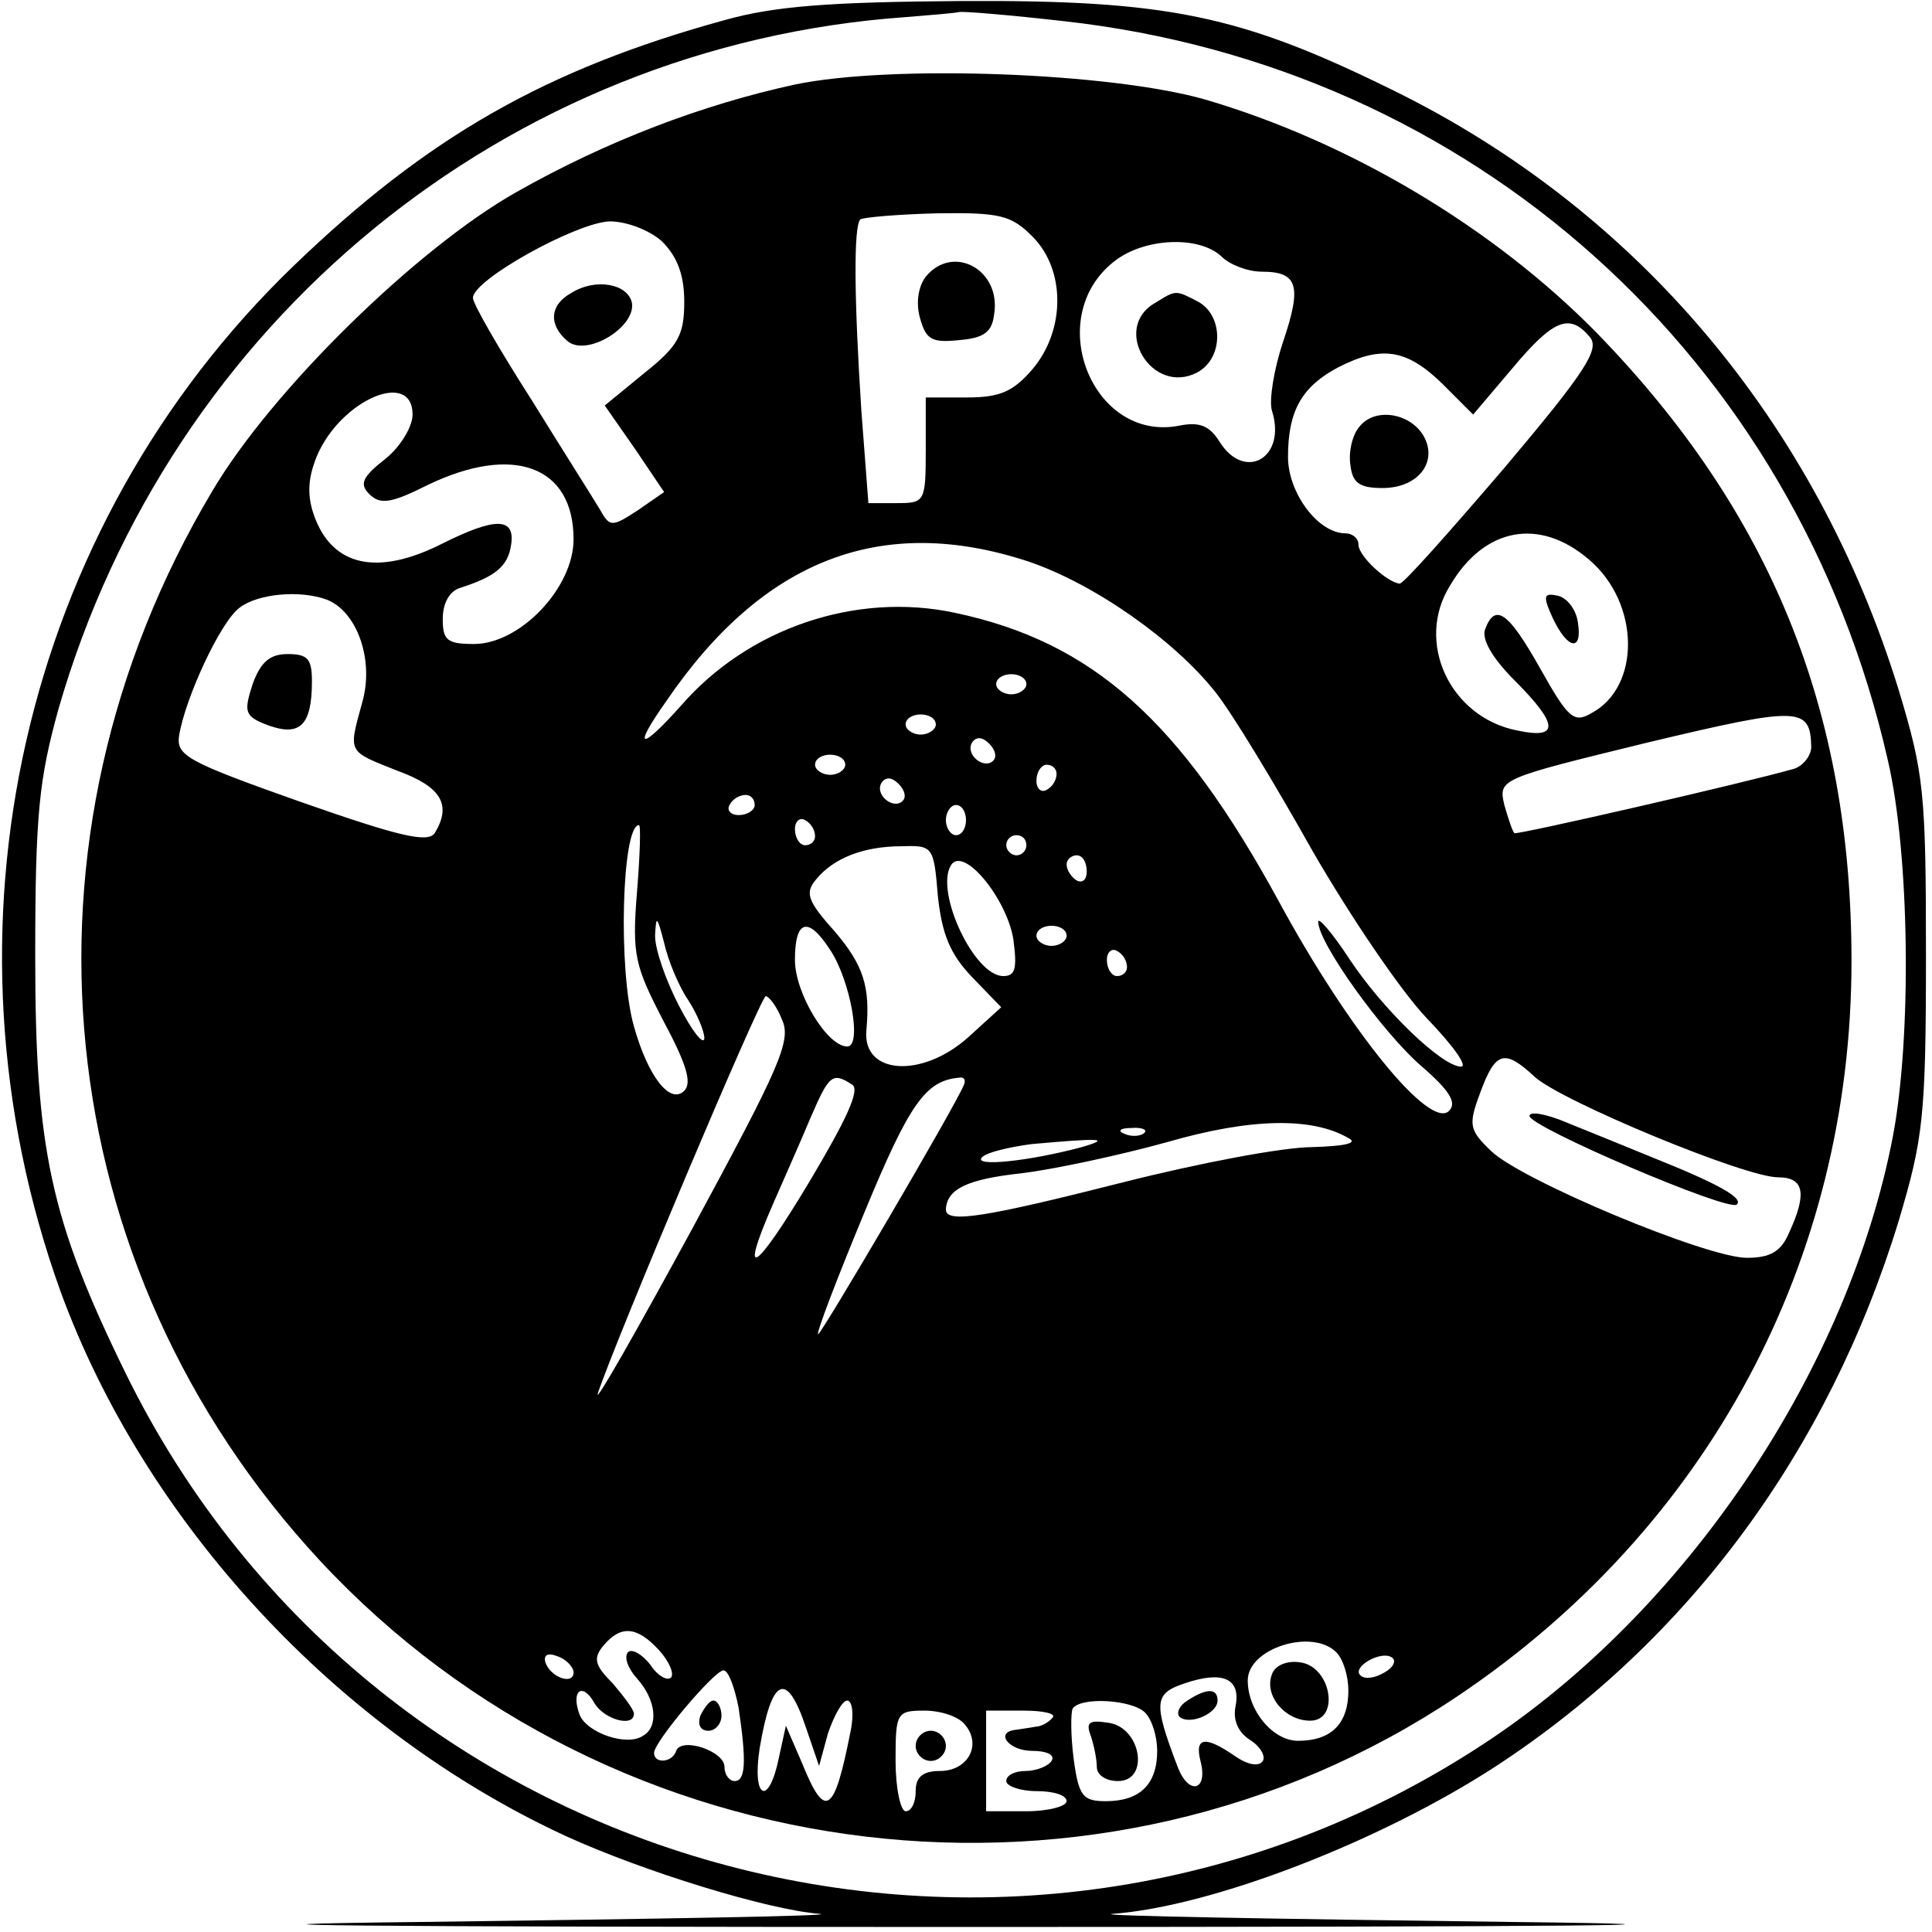
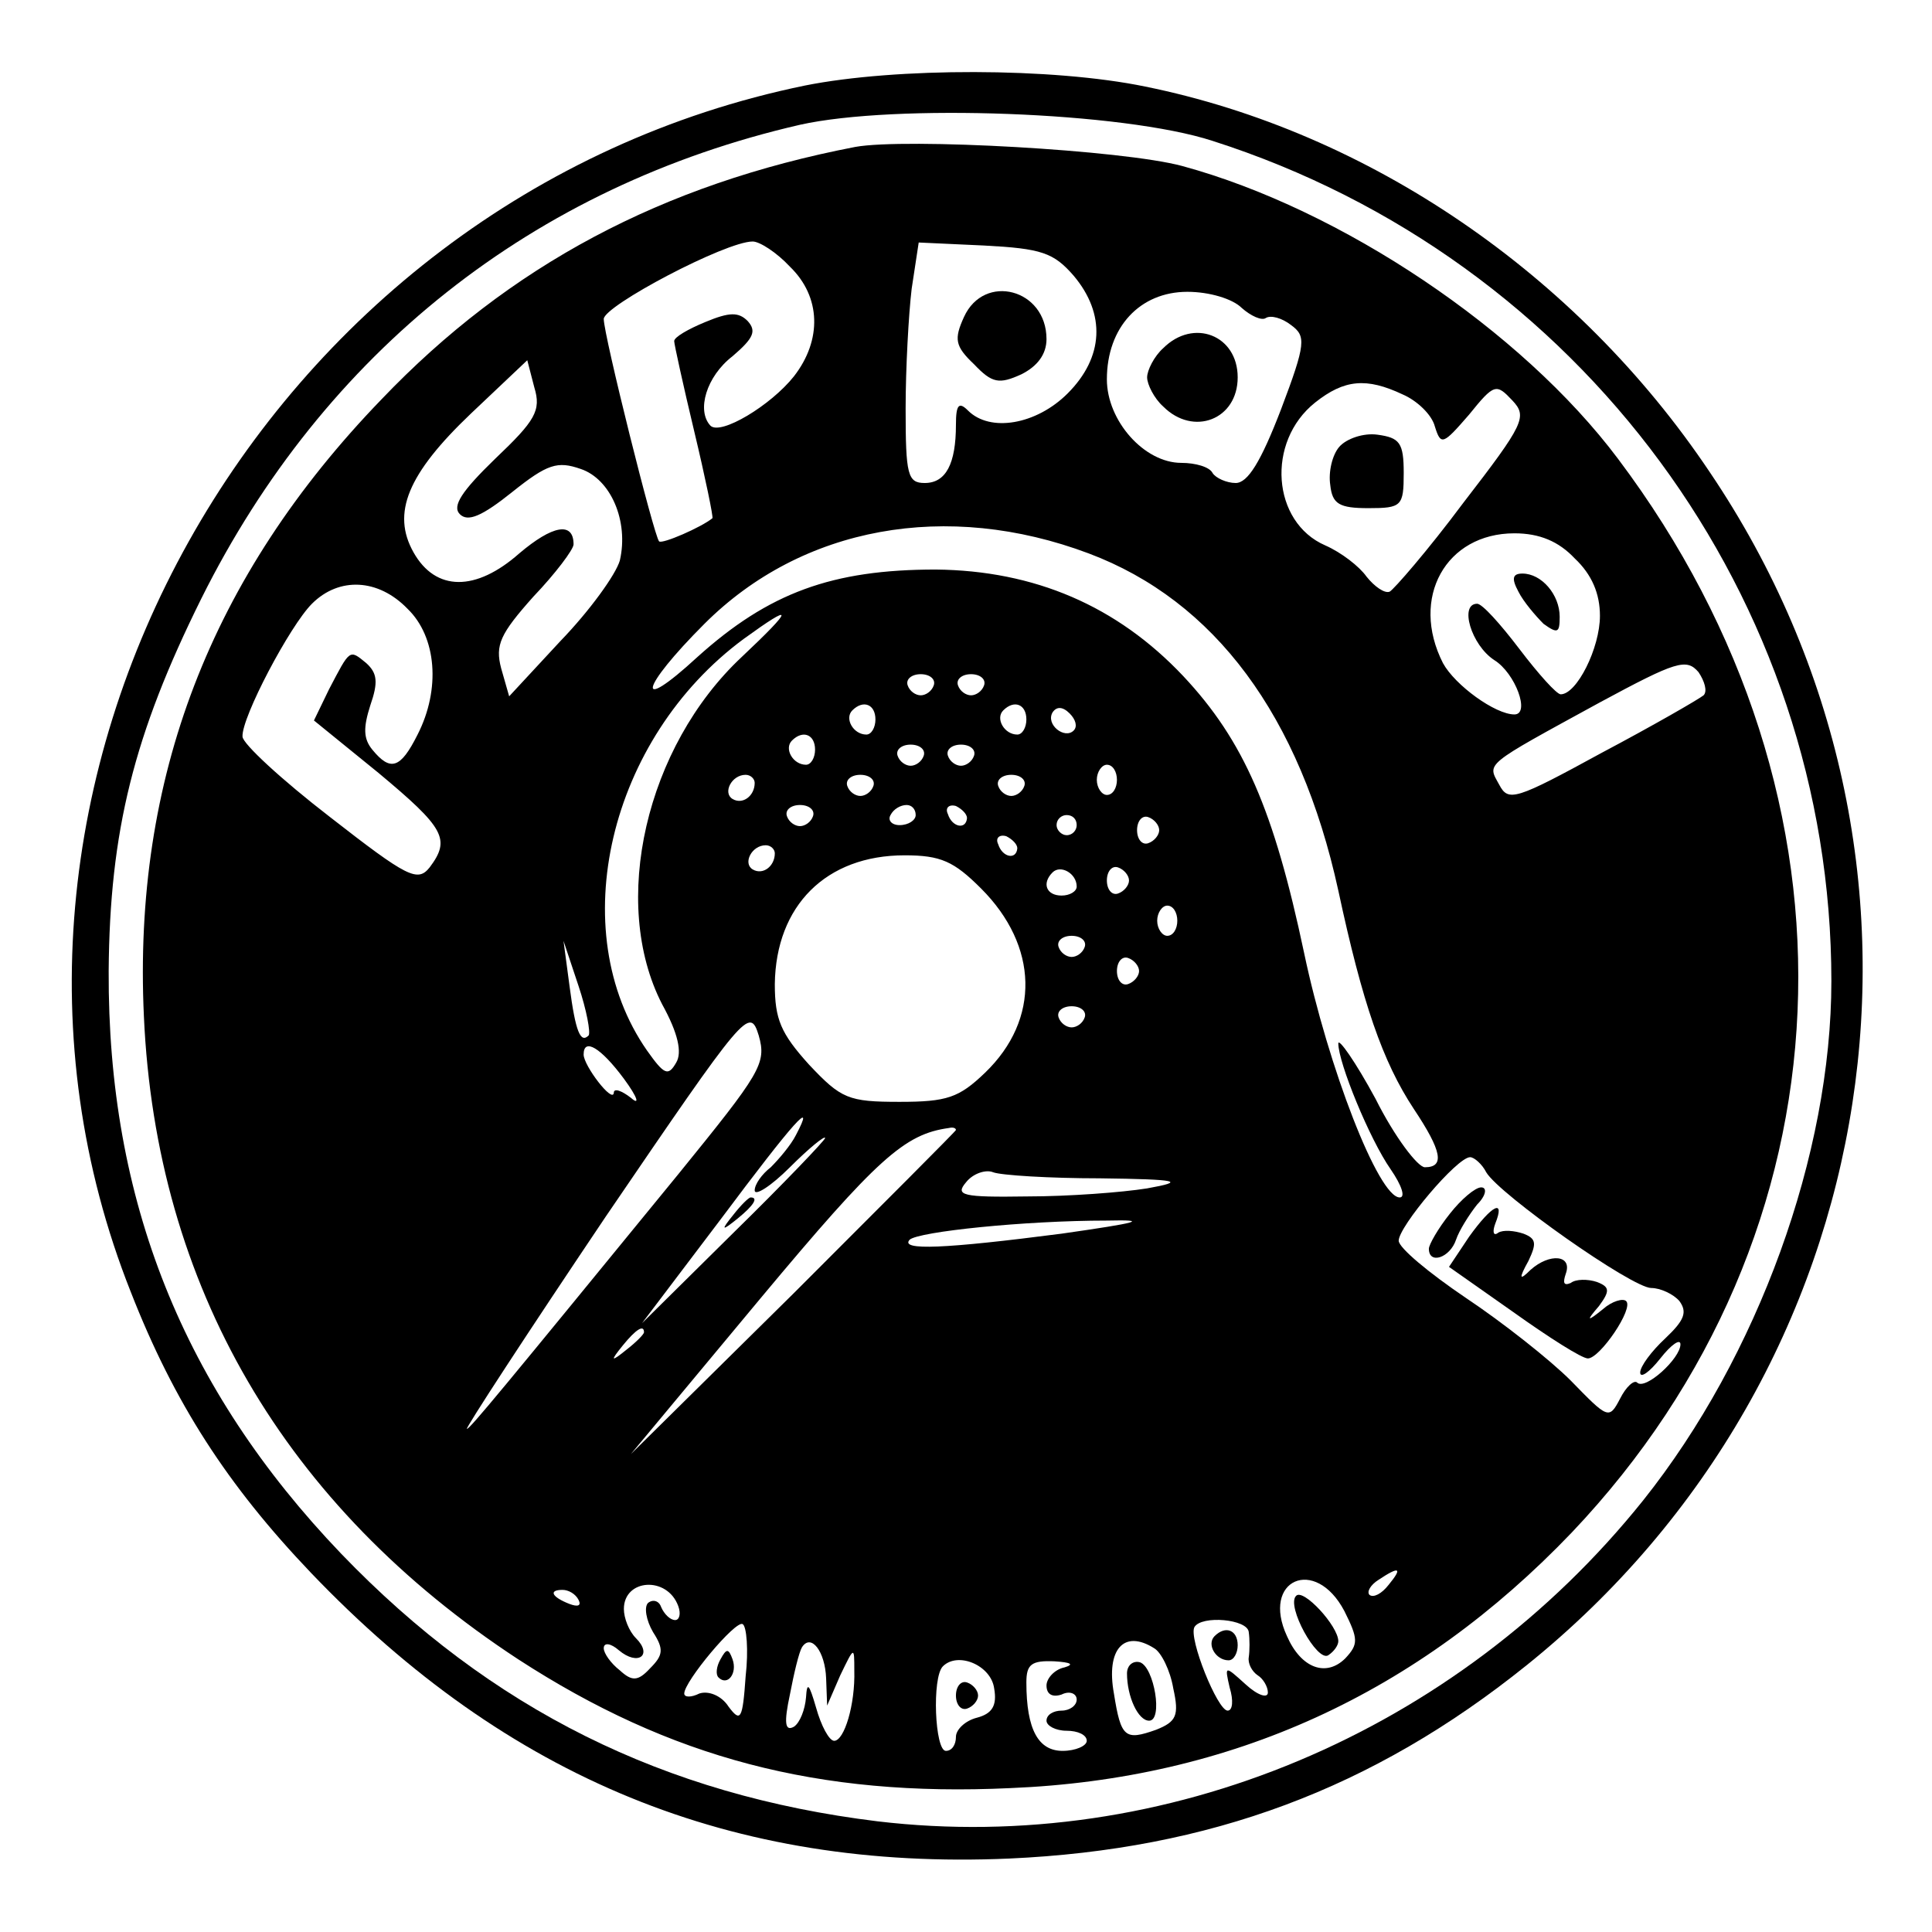
<svg xmlns="http://www.w3.org/2000/svg" version="1.0" width="192pt" height="192pt" viewBox="0 0 192 192" preserveAspectRatio="xMidYMid meet">
  <g transform="translate(0,192) scale(0.1,-0.1)" fill="#000000" stroke="none">
-     <path d="M720 1900 c-178 -49 -295 -116 -428 -244 -271 -261 -361 -660 -232 -1019 84 -230 275 -437 503 -542 77 -35 200 -73 252 -77 16 -2 -161 -5 -395 -8 -266 -3 -64 -5 540 -5 604 0 806 2 540 5 -234 3 -411 6 -395 8 99 7 267 72 382 147 191 125 330 313 400 542 24 81 27 102 27 263 0 163 -2 181 -27 264 -82 266 -260 477 -502 596 -152 75 -224 90 -429 89 -132 -1 -186 -5 -236 -19z m337 -1 c406 -45 728 -334 819 -734 22 -94 24 -276 5 -375 -44 -228 -200 -463 -396 -596 -467 -316 -1111 -146 -1360 361 -75 153 -90 223 -90 415 0 142 4 176 23 245 111 386 446 660 842 688 25 2 49 4 53 5 4 1 51 -3 104 -9z" />
-     <path d="M790 1836 c-92 -20 -187 -56 -277 -107 -99 -56 -243 -197 -302 -297 -207 -347 -164 -771 107 -1063 292 -314 776 -372 1130 -135 249 167 392 433 392 731 0 249 -80 446 -253 624 -103 105 -246 190 -389 232 -94 27 -312 35 -408 15z m236 -151 c33 -33 33 -93 0 -132 -19 -22 -32 -28 -65 -28 l-41 0 0 -52 c0 -52 -1 -53 -29 -53 l-28 0 -7 92 c-7 108 -8 183 -1 190 3 2 37 5 76 6 63 1 74 -2 95 -23z m-368 -5 c15 -15 22 -33 22 -60 0 -33 -6 -44 -40 -71 l-39 -32 30 -43 29 -43 -26 -18 c-26 -17 -28 -17 -38 1 -6 10 -37 59 -68 109 -32 50 -58 95 -58 101 0 18 103 75 136 76 17 0 40 -9 52 -20z m556 -15 c8 -8 26 -15 40 -15 36 0 40 -14 21 -70 -9 -27 -14 -58 -11 -68 15 -47 -27 -71 -52 -31 -10 16 -20 20 -40 16 -86 -17 -136 107 -65 163 30 24 85 26 107 5z m366 -80 c10 -12 -4 -34 -85 -130 -54 -63 -100 -115 -104 -115 -12 1 -41 27 -41 39 0 6 -6 11 -13 11 -27 0 -57 40 -57 76 0 46 14 70 50 89 43 22 68 18 103 -16 l31 -31 39 46 c41 49 57 55 77 31z m-1170 -77 c0 -12 -12 -32 -27 -44 -23 -18 -26 -25 -16 -35 11 -11 22 -9 58 9 85 41 145 19 145 -54 0 -48 -53 -104 -99 -104 -27 0 -31 4 -31 25 0 16 7 28 18 31 34 11 47 21 50 43 4 27 -16 27 -68 1 -65 -33 -110 -23 -128 28 -7 20 -6 37 3 59 24 56 95 86 95 41z m1169 -144 c51 -43 52 -127 2 -153 -17 -10 -23 -4 -50 44 -32 57 -45 66 -55 40 -4 -10 7 -29 29 -51 44 -44 45 -59 3 -50 -67 13 -102 88 -67 144 34 58 89 68 138 26z m-557 -2 c65 -22 145 -78 186 -130 16 -20 59 -91 96 -157 38 -66 89 -141 114 -167 26 -27 41 -48 34 -48 -19 0 -78 57 -111 107 -17 26 -31 42 -31 37 0 -21 64 -110 102 -143 29 -25 36 -37 28 -45 -19 -19 -99 79 -169 208 -98 180 -185 258 -322 287 -98 21 -205 -15 -272 -92 -41 -46 -49 -44 -15 4 96 141 214 187 360 139z m-697 -38 c30 -12 47 -60 35 -102 -14 -51 -15 -48 35 -68 44 -16 54 -34 37 -62 -7 -10 -36 -3 -133 31 -113 40 -124 46 -121 66 6 37 41 113 60 127 18 14 60 18 87 8z m695 -84 c0 -5 -7 -10 -15 -10 -8 0 -15 5 -15 10 0 6 7 10 15 10 8 0 15 -4 15 -10z m780 -62 c0 -9 -8 -19 -17 -22 -53 -15 -276 -66 -278 -64 -2 2 -6 14 -10 28 -6 26 -5 26 142 62 151 36 162 36 163 -4z m-870 22 c0 -5 -7 -10 -15 -10 -8 0 -15 5 -15 10 0 6 7 10 15 10 8 0 15 -4 15 -10z m57 -36 c-9 -9 -28 6 -21 18 4 6 10 6 17 -1 6 -6 8 -13 4 -17z m-147 -4 c0 -5 -7 -10 -15 -10 -8 0 -15 5 -15 10 0 6 7 10 15 10 8 0 15 -4 15 -10z m210 -9 c0 -6 -4 -13 -10 -16 -5 -3 -10 1 -10 9 0 9 5 16 10 16 6 0 10 -4 10 -9z m-153 -27 c-9 -9 -28 6 -21 18 4 6 10 6 17 -1 6 -6 8 -13 4 -17z m-147 -4 c0 -5 -7 -10 -16 -10 -8 0 -12 5 -9 10 3 6 10 10 16 10 5 0 9 -4 9 -10z m210 -15 c0 -8 -4 -15 -10 -15 -5 0 -10 7 -10 15 0 8 5 15 10 15 6 0 10 -7 10 -15z m-150 -16 c0 -5 -4 -9 -10 -9 -5 0 -10 7 -10 16 0 8 5 12 10 9 6 -3 10 -10 10 -16z m-177 -56 c-5 -62 -2 -73 26 -127 23 -43 29 -62 21 -70 -14 -14 -36 14 -50 64 -16 56 -12 200 5 200 2 0 1 -30 -2 -67z m387 47 c0 -5 -4 -10 -10 -10 -5 0 -10 5 -10 10 0 6 5 10 10 10 6 0 10 -4 10 -10z m-88 -50 c4 -38 12 -58 34 -81 l29 -30 -33 -30 c-46 -41 -105 -37 -101 7 4 44 -3 65 -32 99 -27 30 -29 38 -18 51 17 21 47 33 85 33 31 1 32 0 36 -49z m75 -43 c4 -30 2 -37 -10 -37 -29 0 -68 84 -52 110 12 20 55 -32 62 -73z m73 67 c0 -8 -4 -12 -10 -9 -5 3 -10 10 -10 16 0 5 5 9 10 9 6 0 10 -7 10 -16z m-396 -128 c9 -14 16 -31 16 -38 -1 -7 -12 7 -25 32 -13 25 -24 56 -24 70 1 21 2 20 9 -7 4 -18 15 -44 24 -57z m141 50 c20 -30 32 -96 17 -96 -20 0 -52 53 -52 86 0 40 13 44 35 10z m235 14 c0 -5 -7 -10 -15 -10 -8 0 -15 5 -15 10 0 6 7 10 15 10 8 0 15 -4 15 -10z m60 -31 c0 -5 -4 -9 -10 -9 -5 0 -10 7 -10 16 0 8 5 12 10 9 6 -3 10 -10 10 -16z m-343 -52 c10 -21 -2 -47 -89 -208 -55 -101 -97 -175 -94 -164 18 54 162 395 167 395 3 0 11 -10 16 -23z m748 -57 c26 -24 209 -100 242 -100 26 0 29 -16 11 -55 -8 -19 -19 -25 -42 -25 -40 0 -224 77 -254 106 -22 21 -23 26 -11 58 15 41 24 44 54 16z m-678 -8 c8 -5 -6 -35 -43 -97 -54 -90 -70 -100 -36 -22 10 23 27 61 37 85 19 44 22 47 42 34z m111 0 c-9 -22 -143 -250 -145 -248 -2 1 19 56 46 121 45 109 61 131 94 134 5 1 7 -2 5 -7z m382 -53 c10 -5 -3 -8 -36 -9 -29 0 -113 -16 -188 -35 -138 -35 -176 -41 -176 -27 1 20 20 30 75 36 33 4 98 18 145 31 83 24 144 25 180 4z m-203 5 c-3 -3 -12 -4 -19 -1 -8 3 -5 6 6 6 11 1 17 -2 13 -5z m-62 -14 c-52 -14 -109 -20 -99 -10 5 5 27 10 49 13 67 6 81 6 50 -3z m-420 -500 c10 -11 15 -23 12 -27 -4 -4 -14 2 -21 13 -8 10 -18 16 -22 12 -4 -5 0 -16 9 -26 19 -21 22 -48 6 -57 -16 -11 -56 3 -63 21 -9 24 3 33 15 11 10 -16 39 -24 39 -10 0 4 -10 17 -21 30 -18 18 -20 25 -9 38 17 20 33 19 55 -5z m673 -2 c7 -7 12 -24 12 -38 0 -33 -17 -50 -50 -50 -25 0 -50 30 -50 60 0 32 64 52 88 28z m-758 -20 c0 -13 -23 -5 -28 10 -2 7 2 10 12 6 9 -3 16 -11 16 -16z m806 0 c-10 -6 -20 -7 -24 -3 -9 8 20 25 31 18 5 -3 2 -10 -7 -15z m-642 -35 c8 -54 7 -73 -4 -73 -5 0 -10 6 -10 14 0 16 -43 30 -48 16 -4 -12 -22 -13 -22 -2 0 11 60 82 69 82 5 0 11 -17 15 -37z m494 2 c-3 -14 2 -26 14 -34 10 -6 16 -16 13 -21 -4 -6 -15 -4 -28 5 -29 20 -40 19 -34 -5 8 -30 -12 -35 -23 -5 -24 63 -23 72 7 82 38 13 56 5 51 -22z m-427 -22 l13 -38 9 33 c6 17 14 32 19 32 5 0 7 -14 3 -32 -16 -81 -25 -87 -48 -30 l-16 37 -7 -32 c-10 -49 -27 -41 -19 10 12 71 27 77 46 20z m337 15 c7 -7 12 -24 12 -38 0 -33 -17 -50 -51 -50 -23 0 -27 5 -32 42 -3 23 -3 46 -1 50 8 12 59 9 72 -4z m-179 -12 c17 -20 3 -46 -25 -46 -17 0 -24 -6 -24 -20 0 -11 -4 -20 -10 -20 -5 0 -10 23 -10 50 0 48 1 50 29 50 16 0 34 -6 40 -14z m87 7 c-4 -5 -12 -9 -17 -9 -5 -1 -13 -2 -19 -3 -22 -2 -8 -21 16 -21 14 0 23 -4 19 -10 -3 -5 -15 -10 -26 -10 -10 0 -19 -4 -19 -10 0 -5 14 -10 30 -10 17 0 30 -4 30 -10 0 -5 -18 -10 -40 -10 l-40 0 0 50 0 50 37 0 c20 0 33 -3 29 -7z" />
-     <path d="M920 1645 c-7 -9 -10 -25 -6 -40 6 -22 11 -26 39 -23 25 2 33 8 35 26 7 44 -41 70 -68 37z" />
-     <path d="M568 1629 c-22 -12 -23 -32 -4 -48 19 -16 68 14 64 38 -4 19 -36 25 -60 10z" />
-     <path d="M1148 1619 c-44 -25 -3 -93 42 -69 26 14 26 56 1 70 -23 12 -22 12 -43 -1z" />
-     <path d="M1351 1496 c-7 -8 -11 -25 -9 -38 2 -18 9 -23 32 -23 36 0 56 27 40 53 -14 22 -48 27 -63 8z" />
-     <path d="M1543 1306 c15 -32 30 -34 25 -4 -2 13 -11 24 -20 26 -14 3 -15 0 -5 -22z" />
-     <path d="M251 1240 c-9 -28 -8 -32 16 -41 31 -11 43 0 43 44 0 22 -4 27 -24 27 -18 0 -27 -8 -35 -30z" />
-     <path d="M1520 811 c0 -11 199 -96 206 -88 7 6 -17 20 -82 46 -27 11 -66 27 -86 35 -21 9 -38 12 -38 7z" />
-     <path d="M1264 256 c-8 -21 13 -46 38 -46 30 0 21 54 -10 58 -13 2 -25 -3 -28 -12z" />
-     <path d="M696 215 c-3 -9 0 -15 8 -15 7 0 13 7 13 15 0 8 -4 15 -8 15 -4 0 -9 -7 -13 -15z" />
-     <path d="M1180 230 c-8 -5 -11 -12 -8 -16 10 -9 38 3 38 16 0 12 -10 13 -30 0z" />
-     <path d="M1084 195 c3 -9 6 -23 6 -31 0 -8 9 -14 21 -14 32 0 23 54 -10 58 -19 3 -22 0 -17 -13z" />
-     <path d="M910 185 c0 -8 7 -15 15 -15 8 0 15 7 15 15 0 8 -7 15 -15 15 -8 0 -15 -7 -15 -15z" />
+     <path d="M800 1835 c-541 -111 -869 -698 -670 -1199 43 -110 96 -192 179 -279 196 -205 419 -296 694 -284 199 9 361 69 514 192 362 291 441 803 182 1186 -132 197 -339 338 -561 383 -92 19 -248 19 -338 1z m405 -55 c366 -117 615 -455 615 -835 0 -172 -73 -373 -187 -516 -185 -231 -475 -353 -761 -319 -212 26 -384 111 -533 266 -157 164 -232 351 -231 579 1 139 25 235 92 370 122 245 330 410 595 471 94 21 321 13 410 -16z" />
+     <path d="M850 1774 c-192 -37 -344 -118 -471 -251 -170 -176 -247 -377 -236 -613 12 -268 140 -487 372 -639 151 -98 298 -137 489 -128 220 9 405 94 558 254 282 297 301 728 46 1067 -96 128 -275 248 -433 291 -59 16 -275 28 -325 19z m-65 -119 c31 -30 32 -73 4 -109 -23 -29 -73 -59 -83 -49 -14 15 -4 49 22 69 21 18 24 25 15 35 -9 9 -18 9 -42 -1 -17 -7 -31 -15 -31 -19 0 -3 9 -44 20 -90 11 -46 19 -85 18 -86 -11 -9 -50 -26 -53 -23 -5 5 -55 205 -55 221 0 13 121 77 148 77 7 0 24 -11 37 -25z m282 -9 c32 -38 30 -81 -6 -117 -31 -31 -77 -39 -99 -17 -9 9 -12 6 -12 -14 0 -39 -10 -58 -31 -58 -17 0 -19 8 -19 74 0 40 3 94 6 119 l7 46 65 -3 c57 -3 69 -7 89 -30z m167 -32 c9 -8 20 -13 24 -10 5 3 16 0 25 -7 15 -11 15 -18 -10 -84 -20 -52 -33 -73 -45 -73 -9 0 -20 5 -23 10 -3 6 -17 10 -31 10 -37 0 -74 42 -74 83 0 52 33 87 80 87 22 0 45 -7 54 -16z m-742 -150 c-33 -32 -43 -47 -35 -55 8 -8 22 -2 52 22 35 28 45 31 68 23 30 -10 48 -52 39 -91 -4 -14 -30 -50 -59 -80 l-51 -55 -8 28 c-6 23 -1 34 32 71 22 23 40 47 40 52 0 23 -21 19 -54 -9 -43 -38 -83 -38 -105 1 -22 39 -6 78 57 138 l56 53 7 -27 c7 -23 1 -33 -39 -71z m902 64 c14 -6 29 -20 32 -32 6 -19 8 -18 34 12 25 31 27 31 43 14 15 -16 12 -23 -49 -102 -35 -47 -69 -86 -73 -88 -5 -2 -15 5 -23 15 -7 10 -25 24 -41 31 -53 23 -59 103 -10 142 29 23 51 25 87 8z m-312 -158 c125 -47 210 -161 248 -335 24 -112 44 -170 75 -217 28 -42 31 -58 11 -58 -7 0 -30 30 -49 68 -20 37 -37 61 -37 55 0 -19 31 -95 52 -125 11 -16 15 -28 9 -28 -21 0 -71 129 -95 243 -30 142 -60 211 -120 275 -66 70 -148 105 -246 106 -103 0 -166 -23 -237 -87 -63 -58 -57 -31 7 33 97 97 241 123 382 70z m483 -5 c17 -16 25 -35 25 -57 0 -32 -23 -78 -39 -78 -4 0 -22 20 -41 45 -19 25 -37 45 -42 45 -18 0 -6 -41 17 -56 21 -13 36 -54 20 -54 -19 0 -59 29 -71 51 -33 65 3 129 71 129 25 0 44 -8 60 -25z m-1160 -50 c29 -28 33 -80 10 -125 -17 -34 -27 -37 -45 -15 -9 11 -9 22 -2 44 8 23 7 32 -4 42 -17 14 -16 14 -37 -26 l-15 -31 64 -52 c66 -55 72 -66 51 -94 -12 -15 -22 -10 -99 50 -48 37 -87 73 -87 80 -1 19 47 110 69 132 27 27 66 25 95 -5z m332 -48 c-95 -89 -131 -244 -79 -345 16 -29 20 -48 14 -58 -8 -14 -12 -12 -29 12 -83 119 -38 310 96 409 51 37 50 31 -2 -18z m956 -38 c-5 -4 -50 -30 -101 -57 -86 -47 -93 -49 -102 -32 -12 22 -17 18 100 82 76 41 86 44 98 30 6 -9 9 -19 5 -23z m-765 10 c-2 -6 -8 -10 -13 -10 -5 0 -11 4 -13 10 -2 6 4 11 13 11 9 0 15 -5 13 -11z m50 0 c-2 -6 -8 -10 -13 -10 -5 0 -11 4 -13 10 -2 6 4 11 13 11 9 0 15 -5 13 -11z m-108 -34 c0 -8 -4 -15 -9 -15 -13 0 -22 16 -14 24 11 11 23 6 23 -9z m150 0 c0 -8 -4 -15 -9 -15 -13 0 -22 16 -14 24 11 11 23 6 23 -9z m47 -11 c-9 -9 -28 6 -21 18 4 6 10 6 17 -1 6 -6 8 -13 4 -17z m-257 -19 c0 -8 -4 -15 -9 -15 -13 0 -22 16 -14 24 11 11 23 6 23 -9z m108 -6 c-2 -6 -8 -10 -13 -10 -5 0 -11 4 -13 10 -2 6 4 11 13 11 9 0 15 -5 13 -11z m50 0 c-2 -6 -8 -10 -13 -10 -5 0 -11 4 -13 10 -2 6 4 11 13 11 9 0 15 -5 13 -11z m142 -24 c0 -8 -4 -15 -10 -15 -5 0 -10 7 -10 15 0 8 5 15 10 15 6 0 10 -7 10 -15z m-360 -3 c0 -13 -12 -22 -22 -16 -10 6 -1 24 13 24 5 0 9 -4 9 -8z m118 -3 c-2 -6 -8 -10 -13 -10 -5 0 -11 4 -13 10 -2 6 4 11 13 11 9 0 15 -5 13 -11z m150 0 c-2 -6 -8 -10 -13 -10 -5 0 -11 4 -13 10 -2 6 4 11 13 11 9 0 15 -5 13 -11z m-210 -30 c-2 -6 -8 -10 -13 -10 -5 0 -11 4 -13 10 -2 6 4 11 13 11 9 0 15 -5 13 -11z m102 1 c0 -5 -7 -10 -16 -10 -8 0 -12 5 -9 10 3 6 10 10 16 10 5 0 9 -4 9 -10z m51 -3 c-1 -12 -15 -9 -19 4 -3 6 1 10 8 8 6 -3 11 -8 11 -12z m109 -7 c0 -5 -4 -10 -10 -10 -5 0 -10 5 -10 10 0 6 5 10 10 10 6 0 10 -4 10 -10z m82 -5 c0 -5 -5 -11 -11 -13 -6 -2 -11 4 -11 13 0 9 5 15 11 13 6 -2 11 -8 11 -13z m-141 -18 c-1 -12 -15 -9 -19 4 -3 6 1 10 8 8 6 -3 11 -8 11 -12z m-241 -5 c0 -13 -12 -22 -22 -16 -10 6 -1 24 13 24 5 0 9 -4 9 -8z m205 -35 c57 -57 59 -130 4 -183 -26 -25 -38 -29 -85 -29 -51 0 -58 3 -90 37 -28 31 -34 45 -34 80 1 78 51 128 129 128 36 0 49 -6 76 -33z m95 2 c0 -5 -7 -9 -15 -9 -15 0 -20 12 -9 23 8 8 24 -1 24 -14z m52 6 c0 -5 -5 -11 -11 -13 -6 -2 -11 4 -11 13 0 9 5 15 11 13 6 -2 11 -8 11 -13z m48 -40 c0 -8 -4 -15 -10 -15 -5 0 -10 7 -10 15 0 8 5 15 10 15 6 0 10 -7 10 -15z m-92 -26 c-2 -6 -8 -10 -13 -10 -5 0 -11 4 -13 10 -2 6 4 11 13 11 9 0 15 -5 13 -11z m-493 -88 c-8 -8 -13 3 -19 49 l-6 45 15 -45 c8 -24 12 -46 10 -49z m547 64 c0 -5 -5 -11 -11 -13 -6 -2 -11 4 -11 13 0 9 5 15 11 13 6 -2 11 -8 11 -13z m-458 -202 c-175 -214 -207 -253 -210 -253 -2 0 60 95 138 211 139 204 143 209 152 180 8 -28 2 -37 -80 -138z m404 156 c-2 -6 -8 -10 -13 -10 -5 0 -11 4 -13 10 -2 6 4 11 13 11 9 0 15 -5 13 -11z m-458 -61 c14 -19 16 -27 7 -19 -9 7 -17 10 -17 5 -1 -11 -30 27 -30 38 0 17 17 7 40 -24z m171 -56 c-5 -10 -17 -24 -25 -32 -9 -7 -16 -17 -16 -23 0 -6 16 4 35 23 19 19 35 32 35 29 0 -2 -41 -45 -91 -94 l-91 -90 78 103 c74 99 95 122 75 84z m159 5 c0 -1 -73 -74 -161 -162 l-162 -160 129 155 c116 139 143 163 187 169 4 1 7 0 7 -2z m527 -42 c13 -22 145 -115 164 -115 9 0 22 -6 28 -13 8 -11 5 -19 -14 -37 -14 -13 -25 -28 -25 -34 0 -6 9 0 20 14 11 14 20 20 20 14 0 -14 -35 -46 -43 -38 -3 3 -11 -4 -17 -16 -11 -21 -12 -20 -49 18 -21 21 -68 58 -104 82 -37 25 -67 50 -67 57 0 14 58 83 71 83 4 0 12 -7 16 -15z m-384 -6 c79 -1 86 -3 47 -10 -25 -4 -78 -8 -119 -8 -65 -1 -72 1 -61 14 7 9 20 13 27 10 8 -3 56 -6 106 -6z m-38 -55 c-116 -15 -161 -17 -151 -6 9 8 114 19 196 19 43 1 32 -2 -45 -13z m-415 -98 c0 -2 -8 -10 -17 -17 -16 -13 -17 -12 -4 4 13 16 21 21 21 13z m740 -251 c-7 -9 -15 -13 -19 -10 -3 3 1 10 9 15 21 14 24 12 10 -5z m-706 -21 c3 -8 1 -14 -3 -14 -5 0 -11 6 -14 13 -2 6 -8 8 -13 4 -4 -4 -2 -17 5 -29 11 -17 10 -23 -3 -36 -12 -13 -18 -13 -30 -2 -9 7 -16 17 -16 22 0 6 7 5 15 -2 19 -16 34 -5 17 12 -7 7 -12 20 -12 29 0 30 43 33 54 3z m662 -5 c14 -28 14 -33 1 -47 -19 -19 -44 -10 -58 22 -26 56 28 80 57 25z m-761 11 c3 -6 -1 -7 -9 -4 -18 7 -21 14 -7 14 6 0 13 -4 16 -10z m166 -76 c-3 -43 -5 -46 -17 -30 -7 11 -20 16 -29 13 -8 -4 -15 -4 -15 0 0 12 51 73 58 69 4 -2 6 -26 3 -52z m500 44 c1 -7 1 -18 0 -25 -1 -6 3 -14 9 -18 5 -3 10 -11 10 -17 0 -6 -10 -3 -22 8 -21 19 -21 19 -16 -3 4 -13 3 -23 -2 -23 -10 0 -39 72 -33 83 7 12 53 8 54 -5z m-420 -46 l1 -27 13 30 c14 29 14 29 14 5 1 -34 -10 -70 -20 -70 -5 0 -13 15 -18 33 -7 24 -9 26 -10 10 -1 -12 -6 -25 -12 -29 -9 -5 -10 4 -4 32 4 21 9 42 12 47 9 14 23 -4 24 -31z m326 30 c7 -4 16 -22 19 -40 6 -27 3 -33 -17 -41 -31 -11 -35 -8 -42 36 -8 44 10 64 40 45z m-159 -40 c3 -17 -2 -25 -17 -29 -12 -3 -21 -12 -21 -19 0 -8 -4 -14 -10 -14 -11 0 -14 73 -3 84 15 15 48 1 51 -22z m70 21 c-10 -2 -18 -11 -18 -18 0 -9 6 -12 15 -9 8 4 15 1 15 -5 0 -6 -7 -11 -15 -11 -8 0 -15 -4 -15 -10 0 -5 9 -10 20 -10 11 0 20 -4 20 -10 0 -5 -11 -10 -24 -10 -24 0 -36 21 -36 68 0 18 5 22 28 21 16 -1 20 -3 10 -6z" />
+     <path d="M958 1605 c-10 -22 -9 -29 10 -47 18 -19 25 -20 47 -10 16 8 25 20 25 35 0 50 -62 66 -82 22z" />
+     <path d="M1156 1574 c-9 -8 -16 -22 -16 -29 0 -7 7 -21 16 -29 30 -30 74 -13 74 29 0 42 -44 59 -74 29z" />
+     <path d="M1331 1476 c-7 -8 -11 -25 -9 -38 2 -19 9 -23 38 -23 33 0 35 2 35 35 0 30 -4 35 -26 38 -14 2 -31 -4 -38 -12z" />
+     <path d="M1509 1332 c5 -10 17 -24 25 -32 14 -10 16 -9 16 7 0 22 -18 43 -37 43 -10 0 -11 -5 -4 -18z" />
+     <path d="M729 713 c-13 -16 -12 -17 4 -4 16 13 21 21 13 21 -2 0 -10 -8 -17 -17z" />
+     <path d="M1441 714 c-12 -15 -21 -31 -21 -35 0 -16 21 -9 27 9 3 9 13 25 21 35 9 9 10 17 4 17 -6 0 -20 -12 -31 -26z" />
+     <path d="M1460 691 l-20 -30 64 -45 c35 -25 68 -46 74 -46 12 0 46 50 38 57 -3 3 -14 0 -23 -8 -16 -13 -17 -12 -4 3 11 15 11 19 -2 24 -9 3 -21 3 -26 -1 -7 -3 -8 0 -5 9 7 19 -16 21 -35 4 -11 -11 -12 -9 -2 9 8 17 8 22 -5 27 -9 3 -20 4 -25 1 -5 -4 -6 1 -3 9 10 25 -3 19 -26 -13z" />
+     <path d="M1288 334 c-10 -10 21 -66 32 -59 6 4 10 10 10 14 0 15 -35 53 -42 45z" />
+     <path d="M716 271 c-4 -7 -5 -15 -2 -18 9 -9 19 4 14 18 -4 11 -6 11 -12 0z" />
+     <path d="M1207 294 c-8 -8 1 -24 14 -24 5 0 9 7 9 15 0 15 -12 20 -23 9z" />
+     <path d="M1120 257 c0 -23 11 -47 22 -47 14 0 5 53 -9 58 -7 2 -13 -3 -13 -11z" />
+     <path d="M950 235 c0 -9 5 -15 11 -13 6 2 11 8 11 13 0 5 -5 11 -11 13 -6 2 -11 -4 -11 -13z" />
  </g>
</svg>
